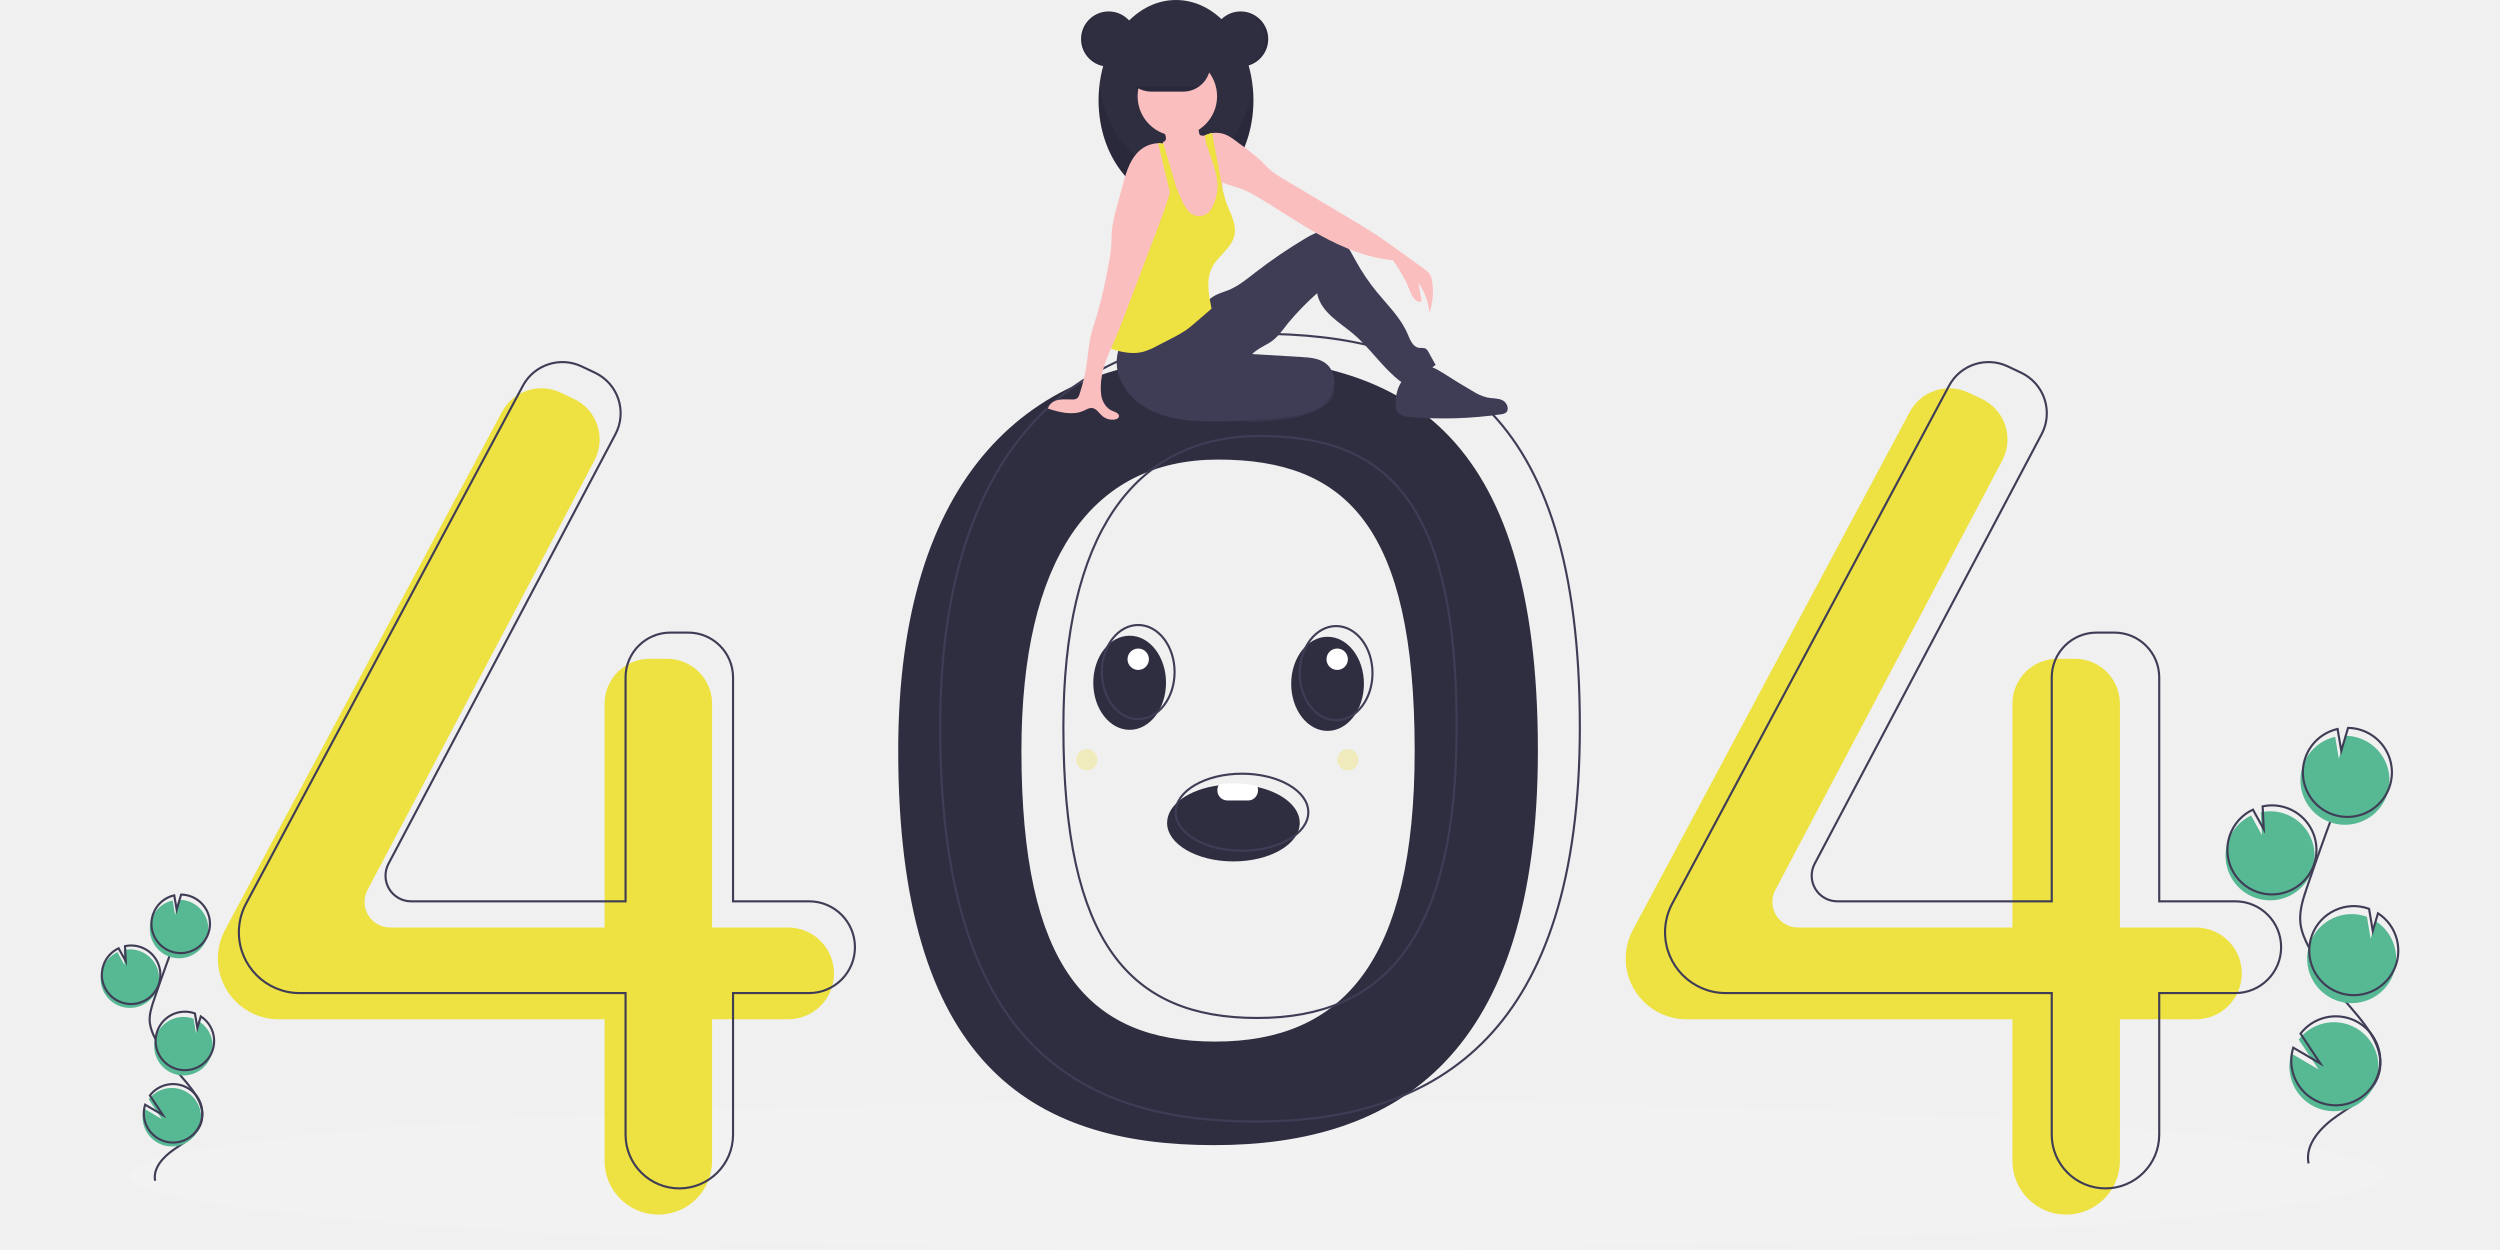
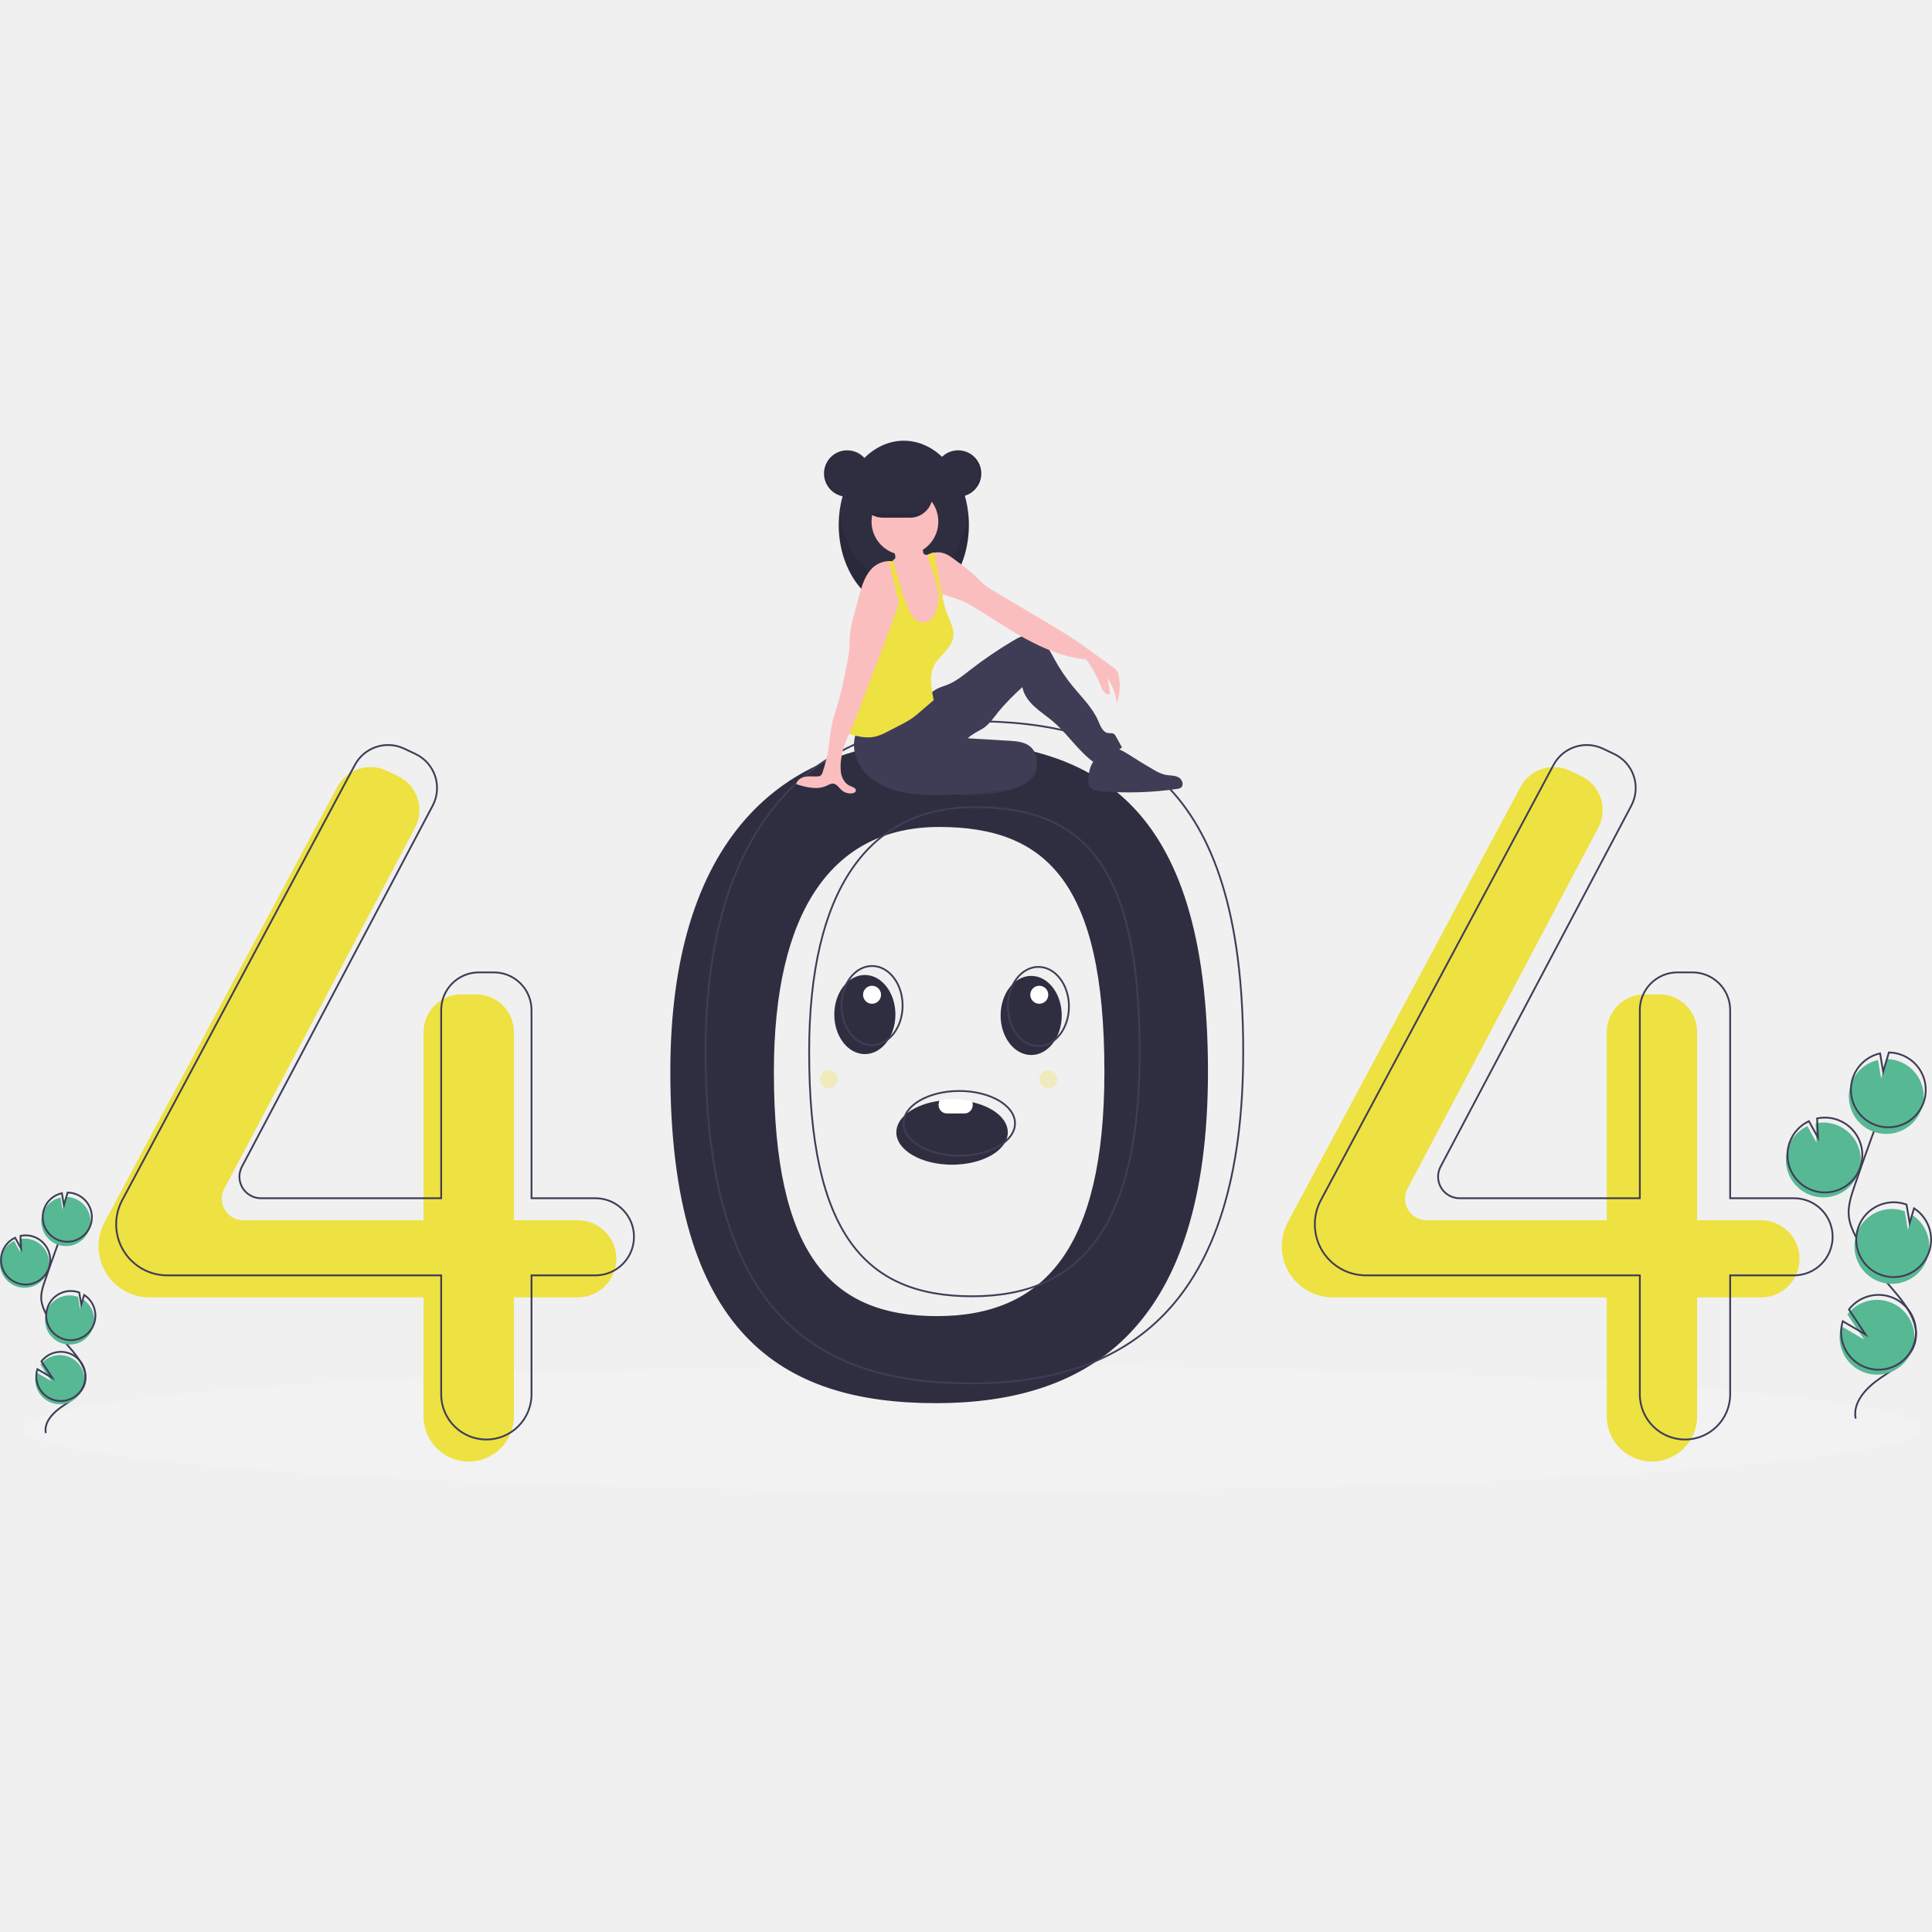
- <svg xmlns="http://www.w3.org/2000/svg" id="fd59ce54-f850-4dfc-bc34-dd7d379d600e" data-name="Layer 1" width="400" height="200" viewBox="0 0 1074.392 584.231">
+ <svg xmlns="http://www.w3.org/2000/svg" id="fd59ce54-f850-4dfc-bc34-dd7d379d600e" data-name="Layer 1" width="200" height="200" viewBox="0 0 1074.392 584.231">
  <ellipse cx="540.643" cy="549.309" rx="527.5" ry="34.922" fill="#f2f2f2" />
  <path d="M583.48,324.894c-85.944,0-147.651,55.139-147.651,183.798,0,145.813,61.707,184.411,147.651,184.411s151.327-42.274,151.327-184.411C734.807,356.753,669.424,324.894,583.48,324.894Zm.565,319.808c-59.527,0-90.626-34.923-90.626-135.916,0-89.112,32.372-136.105,91.899-136.105s91.899,30.868,91.899,136.105C677.217,607.234,643.572,644.703,584.045,644.703Z" transform="translate(-63.054 -157.8845)" fill="#2f2e41" />
  <path d="M384.365,591.401H348.831V486.762A20.956,20.956,0,0,0,327.875,465.806h-8.326a20.956,20.956,0,0,0-20.956,20.956V591.401H198.363a11.963,11.963,0,0,1-10.578-17.552l106.082-200.78A20.956,20.956,0,0,0,284.287,344.33l-6.262-2.957a20.956,20.956,0,0,0-27.429,9.07L121.214,592.475a28.416,28.416,0,0,0-3.356,13.396v0a28.416,28.416,0,0,0,28.416,28.416H298.593v66.167a25.119,25.119,0,0,0,25.119,25.119h0a25.119,25.119,0,0,0,25.119-25.119V634.287h35.534a21.443,21.443,0,0,0,21.443-21.443v0A21.443,21.443,0,0,0,384.365,591.401Z" transform="translate(-63.054 -157.8845)" fill="#eee142" />
  <path d="M1042.362,591.401h-35.534V486.762A20.956,20.956,0,0,0,985.872,465.806h-8.326a20.956,20.956,0,0,0-20.956,20.956V591.401H856.359a11.963,11.963,0,0,1-10.578-17.552L951.864,373.069A20.956,20.956,0,0,0,942.284,344.33l-6.262-2.957a20.956,20.956,0,0,0-27.429,9.07L779.211,592.475a28.416,28.416,0,0,0-3.356,13.396v0a28.416,28.416,0,0,0,28.416,28.416H956.589v66.167a25.119,25.119,0,0,0,25.119,25.119h0a25.119,25.119,0,0,0,25.119-25.119V634.287h35.534a21.443,21.443,0,0,0,21.443-21.443v0A21.443,21.443,0,0,0,1042.362,591.401Z" transform="translate(-63.054 -157.8845)" fill="#eee142" />
  <path d="M394.168,579.148H358.634V474.509a20.956,20.956,0,0,0-20.956-20.956h-8.326a20.956,20.956,0,0,0-20.956,20.956V579.148H208.165a11.963,11.963,0,0,1-10.578-17.552L303.67,360.816a20.956,20.956,0,0,0-9.58-28.739l-6.262-2.957a20.956,20.956,0,0,0-27.429,9.07L131.017,580.222a28.416,28.416,0,0,0-3.356,13.396v0a28.416,28.416,0,0,0,28.416,28.416H308.395v66.167a25.119,25.119,0,0,0,25.119,25.119h0a25.119,25.119,0,0,0,25.119-25.119V622.034h35.534a21.443,21.443,0,0,0,21.443-21.443v0A21.443,21.443,0,0,0,394.168,579.148Z" transform="translate(-63.054 -157.8845)" fill="none" stroke="#3f3d56" stroke-miterlimit="10" />
  <path d="M1060.742,579.148h-35.534V474.509a20.956,20.956,0,0,0-20.956-20.956H995.925a20.956,20.956,0,0,0-20.956,20.956V579.148H874.739a11.963,11.963,0,0,1-10.578-17.552L970.244,360.816a20.956,20.956,0,0,0-9.58-28.739l-6.262-2.957a20.956,20.956,0,0,0-27.429,9.07L797.59,580.222a28.416,28.416,0,0,0-3.356,13.396v0a28.416,28.416,0,0,0,28.416,28.416H974.969v66.167a25.119,25.119,0,0,0,25.119,25.119h0a25.119,25.119,0,0,0,25.119-25.119V622.034h35.534a21.443,21.443,0,0,0,21.443-21.443v0A21.443,21.443,0,0,0,1060.742,579.148Z" transform="translate(-63.054 -157.8845)" fill="none" stroke="#3f3d56" stroke-miterlimit="10" />
  <path d="M603.085,313.866c-85.944,0-147.651,55.139-147.651,183.798,0,145.813,61.707,184.411,147.651,184.411s151.327-42.274,151.327-184.411C754.412,345.725,689.029,313.866,603.085,313.866Zm.565,319.808c-59.527,0-90.626-34.923-90.626-135.916,0-89.112,32.372-136.105,91.899-136.105s91.899,30.868,91.899,136.105C696.822,596.206,663.177,633.675,603.65,633.675Z" transform="translate(-63.054 -157.8845)" fill="none" stroke="#3f3d56" stroke-miterlimit="10" />
  <circle cx="471.141" cy="18.25" r="12.901" fill="#2f2e41" />
  <ellipse cx="502.607" cy="46.885" rx="36.186" ry="46.885" fill="#2f2e41" />
  <path d="M565.661,237.494c-18.128,0-33.141-17.271-35.776-39.805a60.976,60.976,0,0,0-.41,7.08c0,25.894,16.201,46.885,36.186,46.885s36.186-20.991,36.186-46.885a60.976,60.976,0,0,0-.41-7.08C598.803,220.224,583.789,237.494,565.661,237.494Z" transform="translate(-63.054 -157.8845)" opacity="0.1" />
  <path d="M639.296,342.073c-.777,3.193-4.128,5.751-7.839,7.538-7.802,3.757-17.425,4.878-26.76,5.254a45.176,45.176,0,0,1-7.144-.132,20.537,20.537,0,0,1-12.251-5.631,1.681,1.681,0,0,1,.044-2.844c4.969-5.459,13.262-8.806,21.616-11.216,6.334-1.827,17.381-6.561,24.29-5.922C637.944,329.739,640.277,338.041,639.296,342.073Z" transform="translate(-63.054 -157.8845)" fill="#3f3d56" />
  <path d="M639.296,342.073c-.777,3.193-4.128,5.751-7.839,7.538-7.802,3.757-17.425,4.878-26.76,5.254a45.176,45.176,0,0,1-7.144-.132,20.537,20.537,0,0,1-12.251-5.631,1.681,1.681,0,0,1,.044-2.844c4.969-5.459,13.262-8.806,21.616-11.216,6.334-1.827,17.381-6.561,24.29-5.922C637.944,329.739,640.277,338.041,639.296,342.073Z" transform="translate(-63.054 -157.8845)" opacity="0.1" />
  <path d="M540.098,318.206a19.77,19.77,0,0,0-1.199,15.075,26.339,26.339,0,0,0,8.829,12.497c10.095,8.092,23.988,9.205,36.925,9.093a284.649,284.649,0,0,0,33.905-2.324,40.538,40.538,0,0,0,11.001-2.554c4.222-1.827,7.933-5.178,9.436-9.526s.436-9.672-3.134-12.574c-3.137-2.55-7.463-2.9-11.498-3.143l-23.088-1.387c2.281-2.308,5.318-3.614,8.096-5.292,3.685-2.226,6.134-5.965,8.813-9.335a129.001,129.001,0,0,1,13.439-13.817c.751,4.31,3.478,7.85,6.687,10.824s6.908,5.368,10.244,8.2c8.079,6.858,13.896,16.167,22.392,22.5a43.829,43.829,0,0,0,16.049-8.012l-3.302-5.981a3.94,3.94,0,0,0-1.245-1.553c-.935-.575-2.14-.279-3.225-.441-2.901-.435-4.168-3.784-5.306-6.487-3.125-7.422-9.108-13.18-14.218-19.404a98.009,98.009,0,0,1-9.996-14.723c-1.717-3.102-3.288-6.331-5.617-9.003s-5.594-4.773-9.139-4.781c-3.132-.007-6.021,1.584-8.714,3.183a230.477,230.477,0,0,0-23.63,16.099c-3.944,3.062-7.863,6.296-12.489,8.174-1.947.79-4,1.331-5.869,2.292-3.273,1.684-5.757,4.534-8.431,7.064C566.277,311.892,553.219,317.738,540.098,318.206Z" transform="translate(-63.054 -157.8845)" fill="#3f3d56" />
  <path d="M588.374,253.983a23.774,23.774,0,0,1-1.734,8.033,10.045,10.045,0,0,1-5.768,5.573,12.375,12.375,0,0,1-5.623.182,10.882,10.882,0,0,1-4.582-1.561c-2.165-1.488-3.244-4.144-3.637-6.743-.393-2.596-.217-5.249-.469-7.863a42.944,42.944,0,0,0-1.202-6.255c-.17-.683-.343-1.362-.513-2.042-.167-.68-.33-1.359-.481-2.039-.138-.639-.267-1.281-.378-1.926-.091-.544-.173-1.092-.233-1.643a18.423,18.423,0,0,0-.809-4.811,14.607,14.607,0,0,0-1.687-2.854c-.286-.409-.563-.818-.818-1.243a5.89,5.89,0,0,1-.972-3.748,3.286,3.286,0,0,1,.148-.601c.025-.076.053-.151.085-.223A1.802,1.802,0,0,0,560.932,223.07a3.433,3.433,0,0,0-.148-1.778,11.318,11.318,0,0,0-.96-2.288c-.264-.478-1.161-1.34-1.167-1.888-.013-1.101,2.14-1.989,3.011-2.423a16.796,16.796,0,0,1,8.597-1.743c1.904.129,3.968.714,5.019,2.31.944,1.438.818,3.301,1.221,4.972a1.471,1.471,0,0,0,.299.664,1.341,1.341,0,0,0,.739.34,4.549,4.549,0,0,0,1.416.057h.003a2.931,2.931,0,0,0,.371-.054,4.957,4.957,0,0,0,2.033-.878q.585-.156,1.18-.255a.251.251,0,0,0,.047-.009c1.576,4.975,1.781,10.308,3.071,15.374.639,2.52,1.554,5.009,1.683,7.602.009.113.013.23.016.346.019.834-.047,1.674-.013,2.505a6.981,6.981,0,0,0,.126,1.114,15.611,15.611,0,0,0,.525,1.743l.009.028c.06.183.116.368.164.554.035.135.066.267.091.403l.003.009A14.938,14.938,0,0,1,588.374,253.983Z" transform="translate(-63.054 -157.8845)" fill="#fbbebe" />
  <circle cx="503.237" cy="44.997" r="18.565" fill="#fbbebe" />
  <path d="M684.157,304.033a30.445,30.445,0,0,0-5.236-14.103q.722,4.295,1.447,8.587a3.214,3.214,0,0,1-3.367-1.035,10.337,10.337,0,0,1-1.765-3.276,67.466,67.466,0,0,0-8.21-14.736c-11.819-.985-23.502-5.884-33.896-11.595-10.396-5.708-20.126-12.552-30.384-18.502a43.573,43.573,0,0,0-5.544-2.832c-3.21-1.287-6.812-1.954-9.855-3.468-.204-.101-.409-.208-.61-.318a12.578,12.578,0,0,1-1.945-1.306,10.344,10.344,0,0,1-.931-.856,20.351,20.351,0,0,1-3.559-5.953c-1.633-3.612-2.215-7.97-3.845-11.583a11.203,11.203,0,0,1,2.502-1.765h.003c.132-.069.264-.135.4-.198a11.94,11.94,0,0,1,2.004-.733q.585-.156,1.18-.255a.251.251,0,0,0,.047-.009,11.566,11.566,0,0,1,5.491.434c2.587.875,4.767,2.621,6.941,4.273a114.02,114.02,0,0,1,10.148,8.049c1.794,1.718,3.43,3.606,5.359,5.167a42.144,42.144,0,0,0,5.057,3.351q15.656,9.327,31.315,18.65c3.534,2.105,7.07,4.21,10.526,6.438,5.249,3.386,10.308,7.055,15.365,10.721q4.47,3.238,8.936,6.479a9.728,9.728,0,0,1,2.533,2.341,8.472,8.472,0,0,1,1.123,3.433A31.387,31.387,0,0,1,684.157,304.033Z" transform="translate(-63.054 -157.8845)" fill="#fbbebe" />
  <path d="M592.977,267.944c-1.252,5.617-6.929,9.012-9.896,13.946-3.688,6.123-2.184,13.241-.799,20.255q-3.795,3.271-7.593,6.542c-1.397,1.199-2.794,2.404-4.298,3.464a57.351,57.351,0,0,1-6.86,3.94q-3.361,1.728-6.721,3.458a32.128,32.128,0,0,1-6.58,2.788c-4.415,1.133-9.103.34-13.471-.972a6.088,6.088,0,0,1-1.473-.601,2.394,2.394,0,0,1-.699-.632,3.911,3.911,0,0,1-.444-2.539c.444-7.351,2.24-14.547,4.031-21.69a85.26,85.26,0,0,1,3.848-12.577,85.077,85.077,0,0,1,5.415-10.151,68.368,68.368,0,0,1,7.929-11.514,18.479,18.479,0,0,0,3.675-4.739c1.117-2.549.686-5.472.913-8.247a17.148,17.148,0,0,1,1.633-6.007v-.003a17.093,17.093,0,0,1,1.743-2.882q.458,1.067.916,2.13.302.699.598,1.394.387.897.768,1.787,1.1,2.558,2.196,5.113a21.59,21.59,0,0,0,3.335,5.944,6.499,6.499,0,0,0,11.123-.853,21.261,21.261,0,0,0,2.272-6.013,19.215,19.215,0,0,0,.252-7.835c-.758-5.009-2.889-10.126-4.437-14.78a14.945,14.945,0,0,1-1.079-4.871,3.351,3.351,0,0,1,.057-.56c.009-.047.019-.098.028-.145a11.94,11.94,0,0,1,2.004-.733q.585-.156,1.18-.255,2.044,11.064,4.094,22.127c.032.173.066.346.098.522.195,1.057.393,2.115.614,3.169.198.957.412,1.91.651,2.857l.009.028c.082.321.167.639.255.957l.003.009c.242.868.513,1.731.818,2.58C590.938,257.475,594.164,262.629,592.977,267.944Z" transform="translate(-63.054 -157.8845)" fill="#eee142" />
  <path d="M668.321,346.877a6.583,6.583,0,0,0,.61,3.143c1.162,2.124,3.95,2.606,6.362,2.805a188.377,188.377,0,0,0,42.266-1.288,4.886,4.886,0,0,0,2.151-.668c1.99-1.395.763-4.795-1.41-5.884s-4.751-.826-7.135-1.297a22.479,22.479,0,0,1-6.678-2.896q-7.252-4.167-14.293-8.688c-2.795-1.795-6.093-3.71-9.24-2.646C672.43,332.343,668.265,337.681,668.321,346.877Z" transform="translate(-63.054 -157.8845)" fill="#3f3d56" />
  <path d="M564.437,240.874v.003c-.022.132-.044.261-.072.39-.035.214-.076.431-.116.645-.39,1.998-.868,3.987-1.419,5.963-1.51,5.459-3.534,10.831-5.541,16.123q-8.081,21.287-16.164,42.577c-1.359,3.575-2.716,7.152-4.261,10.654-.516,1.167-1.048,2.344-1.576,3.534-1.894,4.257-3.713,8.653-4.317,13.184a27.45,27.45,0,0,0-.192,9.04c.604,2.97,2.407,5.872,5.23,6.97,1.378.538,3.351,1.259,2.974,2.69-.204.787-1.098,1.171-1.901,1.303a7.312,7.312,0,0,1-5.966-1.718c-1.507-1.337-2.665-3.417-4.67-3.641-1.388-.151-2.665.68-3.936,1.262-5.186,2.369-11.227.711-16.674-.972.428-2.206,2.643-3.66,4.843-4.1,2.199-.444,4.474-.129,6.718-.189a3.51,3.51,0,0,0,2.042-.525,3.705,3.705,0,0,0,1.101-1.882,78.964,78.964,0,0,0,3.213-13.147c.724-4.666,1.026-9.405,2.058-14.015.802-3.597,2.042-7.08,3.106-10.61a224.682,224.682,0,0,0,5.06-22.077,78.02,78.02,0,0,0,1.425-9.368c.179-2.612.094-5.236.346-7.838a60.888,60.888,0,0,1,2.111-9.997q1.444-5.348,2.885-10.689c1.425-5.271,2.955-10.746,6.567-14.843a13.962,13.962,0,0,1,10.028-4.789,9.882,9.882,0,0,1,2.13.23c.116.028.233.057.349.088a8.634,8.634,0,0,1,2.174.9c1.114-.708,1.68-.459,2.42.632a6.973,6.973,0,0,1,.881,3.795A52.424,52.424,0,0,1,564.437,240.874Z" transform="translate(-63.054 -157.8845)" fill="#fbbebe" />
  <path d="M565.661,245.046l-.047.047-.255.255-2.53,2.527-1.24-5.208-4.251-17.854a9.882,9.882,0,0,1,2.13.23,3.286,3.286,0,0,1,.148-.601l.201.689,1.441,4.902,2.728,9.308.45,1.532v.003Z" transform="translate(-63.054 -157.8845)" fill="#eee142" />
  <path d="M581.715,188.087a12.582,12.582,0,0,1-3.7,8.896,12.314,12.314,0,0,1-1.36,1.176,12.528,12.528,0,0,1-7.536,2.524H554.023a12.59,12.59,0,0,1,0-25.18h15.096A12.629,12.629,0,0,1,581.715,188.087Z" transform="translate(-63.054 -157.8845)" fill="#2f2e41" />
  <circle cx="532.815" cy="18.25" r="12.901" fill="#2f2e41" />
  <path d="M595.554,163.234c-.158,0-.315.006-.472.012a12.898,12.898,0,0,1,0,25.778c.157.006.314.012.472.012a12.901,12.901,0,1,0,0-25.802Z" transform="translate(-63.054 -157.8845)" opacity="0.1" />
  <path d="M534.195,163.234c.158,0,.315.006.472.012a12.898,12.898,0,0,0,0,25.778c-.157.006-.314.012-.472.012a12.901,12.901,0,0,1,0-25.802Z" transform="translate(-63.054 -157.8845)" opacity="0.1" />
  <path d="M576.655,198.159a12.528,12.528,0,0,1-7.536,2.524H554.023a12.528,12.528,0,0,1-7.536-2.524Z" transform="translate(-63.054 -157.8845)" opacity="0.1" />
  <path d="M674.14,291.64s3.252,9.372,6.229,6.876L677.996,286.267Z" transform="translate(-63.054 -157.8845)" fill="#fbbebe" />
  <path d="M1069.918,577.434a20.813,20.813,0,1,0,2.772-39.915l.521,10.712-5.068-9.18a20.734,20.734,0,0,0-10.684,11.723,20.408,20.408,0,0,0-1.197,5.63A20.809,20.809,0,0,0,1069.918,577.434Z" transform="translate(-63.054 -157.8845)" fill="#57b894" />
  <path d="M1094.995,701.678c-1.789-9.11,5.963-17.187,13.621-22.437s16.605-10.408,19.218-19.317c3.755-12.804-7.43-24.53-16.136-34.642a125.3,125.3,0,0,1-16.524-24.557c-1.811-3.533-3.476-7.225-3.952-11.166-.686-5.675,1.137-11.323,2.974-16.737q9.179-27.052,19.628-53.65" transform="translate(-63.054 -157.8845)" fill="none" stroke="#3f3d56" stroke-miterlimit="10" />
  <path d="M1070.775,574.676a20.813,20.813,0,1,0,2.772-39.915l.521,10.712-5.068-9.18a20.734,20.734,0,0,0-10.684,11.723,20.408,20.408,0,0,0-1.197,5.63A20.809,20.809,0,0,0,1070.775,574.676Z" transform="translate(-63.054 -157.8845)" fill="none" stroke="#3f3d56" stroke-miterlimit="10" />
  <path d="M1092.451,515.473a20.788,20.788,0,0,1,14.98-13.198l1.714,10.184,3.177-10.696a20.81,20.81,0,1,1-19.871,13.71Z" transform="translate(-63.054 -157.8845)" fill="#57b894" />
  <path d="M1093.594,511.795a20.788,20.788,0,0,1,14.98-13.198l1.714,10.184,3.177-10.696a20.81,20.81,0,1,1-19.871,13.71Z" transform="translate(-63.054 -157.8845)" fill="none" stroke="#3f3d56" stroke-miterlimit="10" />
  <path d="M1108.045,625.489a20.81,20.81,0,0,0,18.419-37.023l-2.441,8.219-1.731-10.304a.362.362,0,0,0-.053-.02,20.811,20.811,0,1,0-14.194,39.127Z" transform="translate(-63.054 -157.8845)" fill="#57b894" />
  <path d="M1109.035,621.764a20.81,20.81,0,0,0,18.419-37.023l-2.441,8.219-1.731-10.304a.362.362,0,0,0-.053-.02,20.811,20.811,0,1,0-14.194,39.127Z" transform="translate(-63.054 -157.8845)" fill="none" stroke="#3f3d56" stroke-miterlimit="10" />
  <path d="M1086.378,660.051a20.801,20.801,0,1,0,4.011-16.297l9.273,13.957-12.67-7.408A20.616,20.616,0,0,0,1086.378,660.051Z" transform="translate(-63.054 -157.8845)" fill="#57b894" />
  <path d="M1087.235,657.294a20.801,20.801,0,1,0,4.011-16.297l9.273,13.957-12.67-7.408A20.616,20.616,0,0,0,1087.235,657.294Z" transform="translate(-63.054 -157.8845)" fill="none" stroke="#3f3d56" stroke-miterlimit="10" />
  <path d="M72.061,628.133a13.674,13.674,0,1,0,1.821-26.225l.342,7.038-3.33-6.032a13.623,13.623,0,0,0-7.019,7.702,13.409,13.409,0,0,0-.787,3.699A13.672,13.672,0,0,0,72.061,628.133Z" transform="translate(-63.054 -157.8845)" fill="#57b894" />
  <path d="M88.538,709.763c-1.175-5.986,3.918-11.292,8.949-14.741s10.91-6.838,12.626-12.692c2.467-8.412-4.882-16.117-10.601-22.76A82.324,82.324,0,0,1,88.656,643.436a22.21,22.21,0,0,1-2.597-7.336c-.451-3.729.747-7.439,1.954-10.996q6.031-17.773,12.896-35.249" transform="translate(-63.054 -157.8845)" fill="none" stroke="#3f3d56" stroke-miterlimit="10" />
  <path d="M72.625,626.321a13.674,13.674,0,1,0,1.821-26.225l.342,7.038L71.458,601.103a13.623,13.623,0,0,0-7.019,7.702,13.409,13.409,0,0,0-.787,3.699A13.672,13.672,0,0,0,72.625,626.321Z" transform="translate(-63.054 -157.8845)" fill="none" stroke="#3f3d56" stroke-miterlimit="10" />
  <path d="M86.866,587.423a13.658,13.658,0,0,1,9.842-8.671l1.126,6.691,2.087-7.027a13.673,13.673,0,1,1-13.055,9.007Z" transform="translate(-63.054 -157.8845)" fill="#57b894" />
  <path d="M87.617,585.007a13.658,13.658,0,0,1,9.842-8.671l1.126,6.691L100.673,576a13.673,13.673,0,1,1-13.055,9.007Z" transform="translate(-63.054 -157.8845)" fill="none" stroke="#3f3d56" stroke-miterlimit="10" />
  <path d="M97.112,659.706a13.673,13.673,0,0,0,12.102-24.325l-1.604,5.4-1.137-6.77a.238.238,0,0,0-.035-.013,13.673,13.673,0,1,0-9.326,25.707Z" transform="translate(-63.054 -157.8845)" fill="#57b894" />
  <path d="M97.762,657.259a13.673,13.673,0,0,0,12.102-24.325l-1.604,5.4-1.137-6.77a.238.238,0,0,0-.035-.013,13.673,13.673,0,1,0-9.326,25.707Z" transform="translate(-63.054 -157.8845)" fill="none" stroke="#3f3d56" stroke-miterlimit="10" />
  <path d="M82.876,682.414a13.667,13.667,0,1,0,2.635-10.708l6.092,9.17-8.324-4.867A13.545,13.545,0,0,0,82.876,682.414Z" transform="translate(-63.054 -157.8845)" fill="#57b894" />
  <path d="M83.439,680.602a13.667,13.667,0,1,0,2.635-10.708l6.092,9.17-8.324-4.867A13.545,13.545,0,0,0,83.439,680.602Z" transform="translate(-63.054 -157.8845)" fill="none" stroke="#3f3d56" stroke-miterlimit="10" />
  <ellipse cx="480.946" cy="319.115" rx="17" ry="22" fill="#2f2e41" />
  <ellipse cx="573.446" cy="319.615" rx="17" ry="22" fill="#2f2e41" />
  <path d="M623.5,542.5c0,9.94-13.88,18-31,18s-31-8.06-31-18c0-8.61,10.41-15.81,24.32-17.57a50.104,50.104,0,0,1,6.68-.43,50.699,50.699,0,0,1,11.13,1.2C615.25,528.29,623.5,534.84,623.5,542.5Z" transform="translate(-63.054 -157.8845)" fill="#2f2e41" />
  <ellipse cx="484.946" cy="314.115" rx="17" ry="22" fill="none" stroke="#3f3d56" stroke-miterlimit="10" />
  <ellipse cx="577.446" cy="314.615" rx="17" ry="22" fill="none" stroke="#3f3d56" stroke-miterlimit="10" />
  <ellipse cx="533.446" cy="379.615" rx="31" ry="18" fill="none" stroke="#3f3d56" stroke-miterlimit="10" />
  <path d="M604,527.2a4.937,4.937,0,0,1-1.32,3.392A4.339,4.339,0,0,1,599.5,532h-10a4.664,4.664,0,0,1-4.5-4.8,4.905,4.905,0,0,1,.82-2.741A47.02,47.02,0,0,1,592.5,524a47.665,47.665,0,0,1,11.13,1.28A5.067,5.067,0,0,1,604,527.2Z" transform="translate(-63.054 -157.8845)" fill="#fff" />
  <circle cx="484.946" cy="308.115" r="5" fill="#fff" />
  <circle cx="577.946" cy="308.115" r="5" fill="#fff" />
  <circle cx="582.946" cy="355.115" r="5" fill="#eee142" opacity="0.3" />
  <circle cx="460.946" cy="355.115" r="5" fill="#eee142" opacity="0.3" />
</svg>
